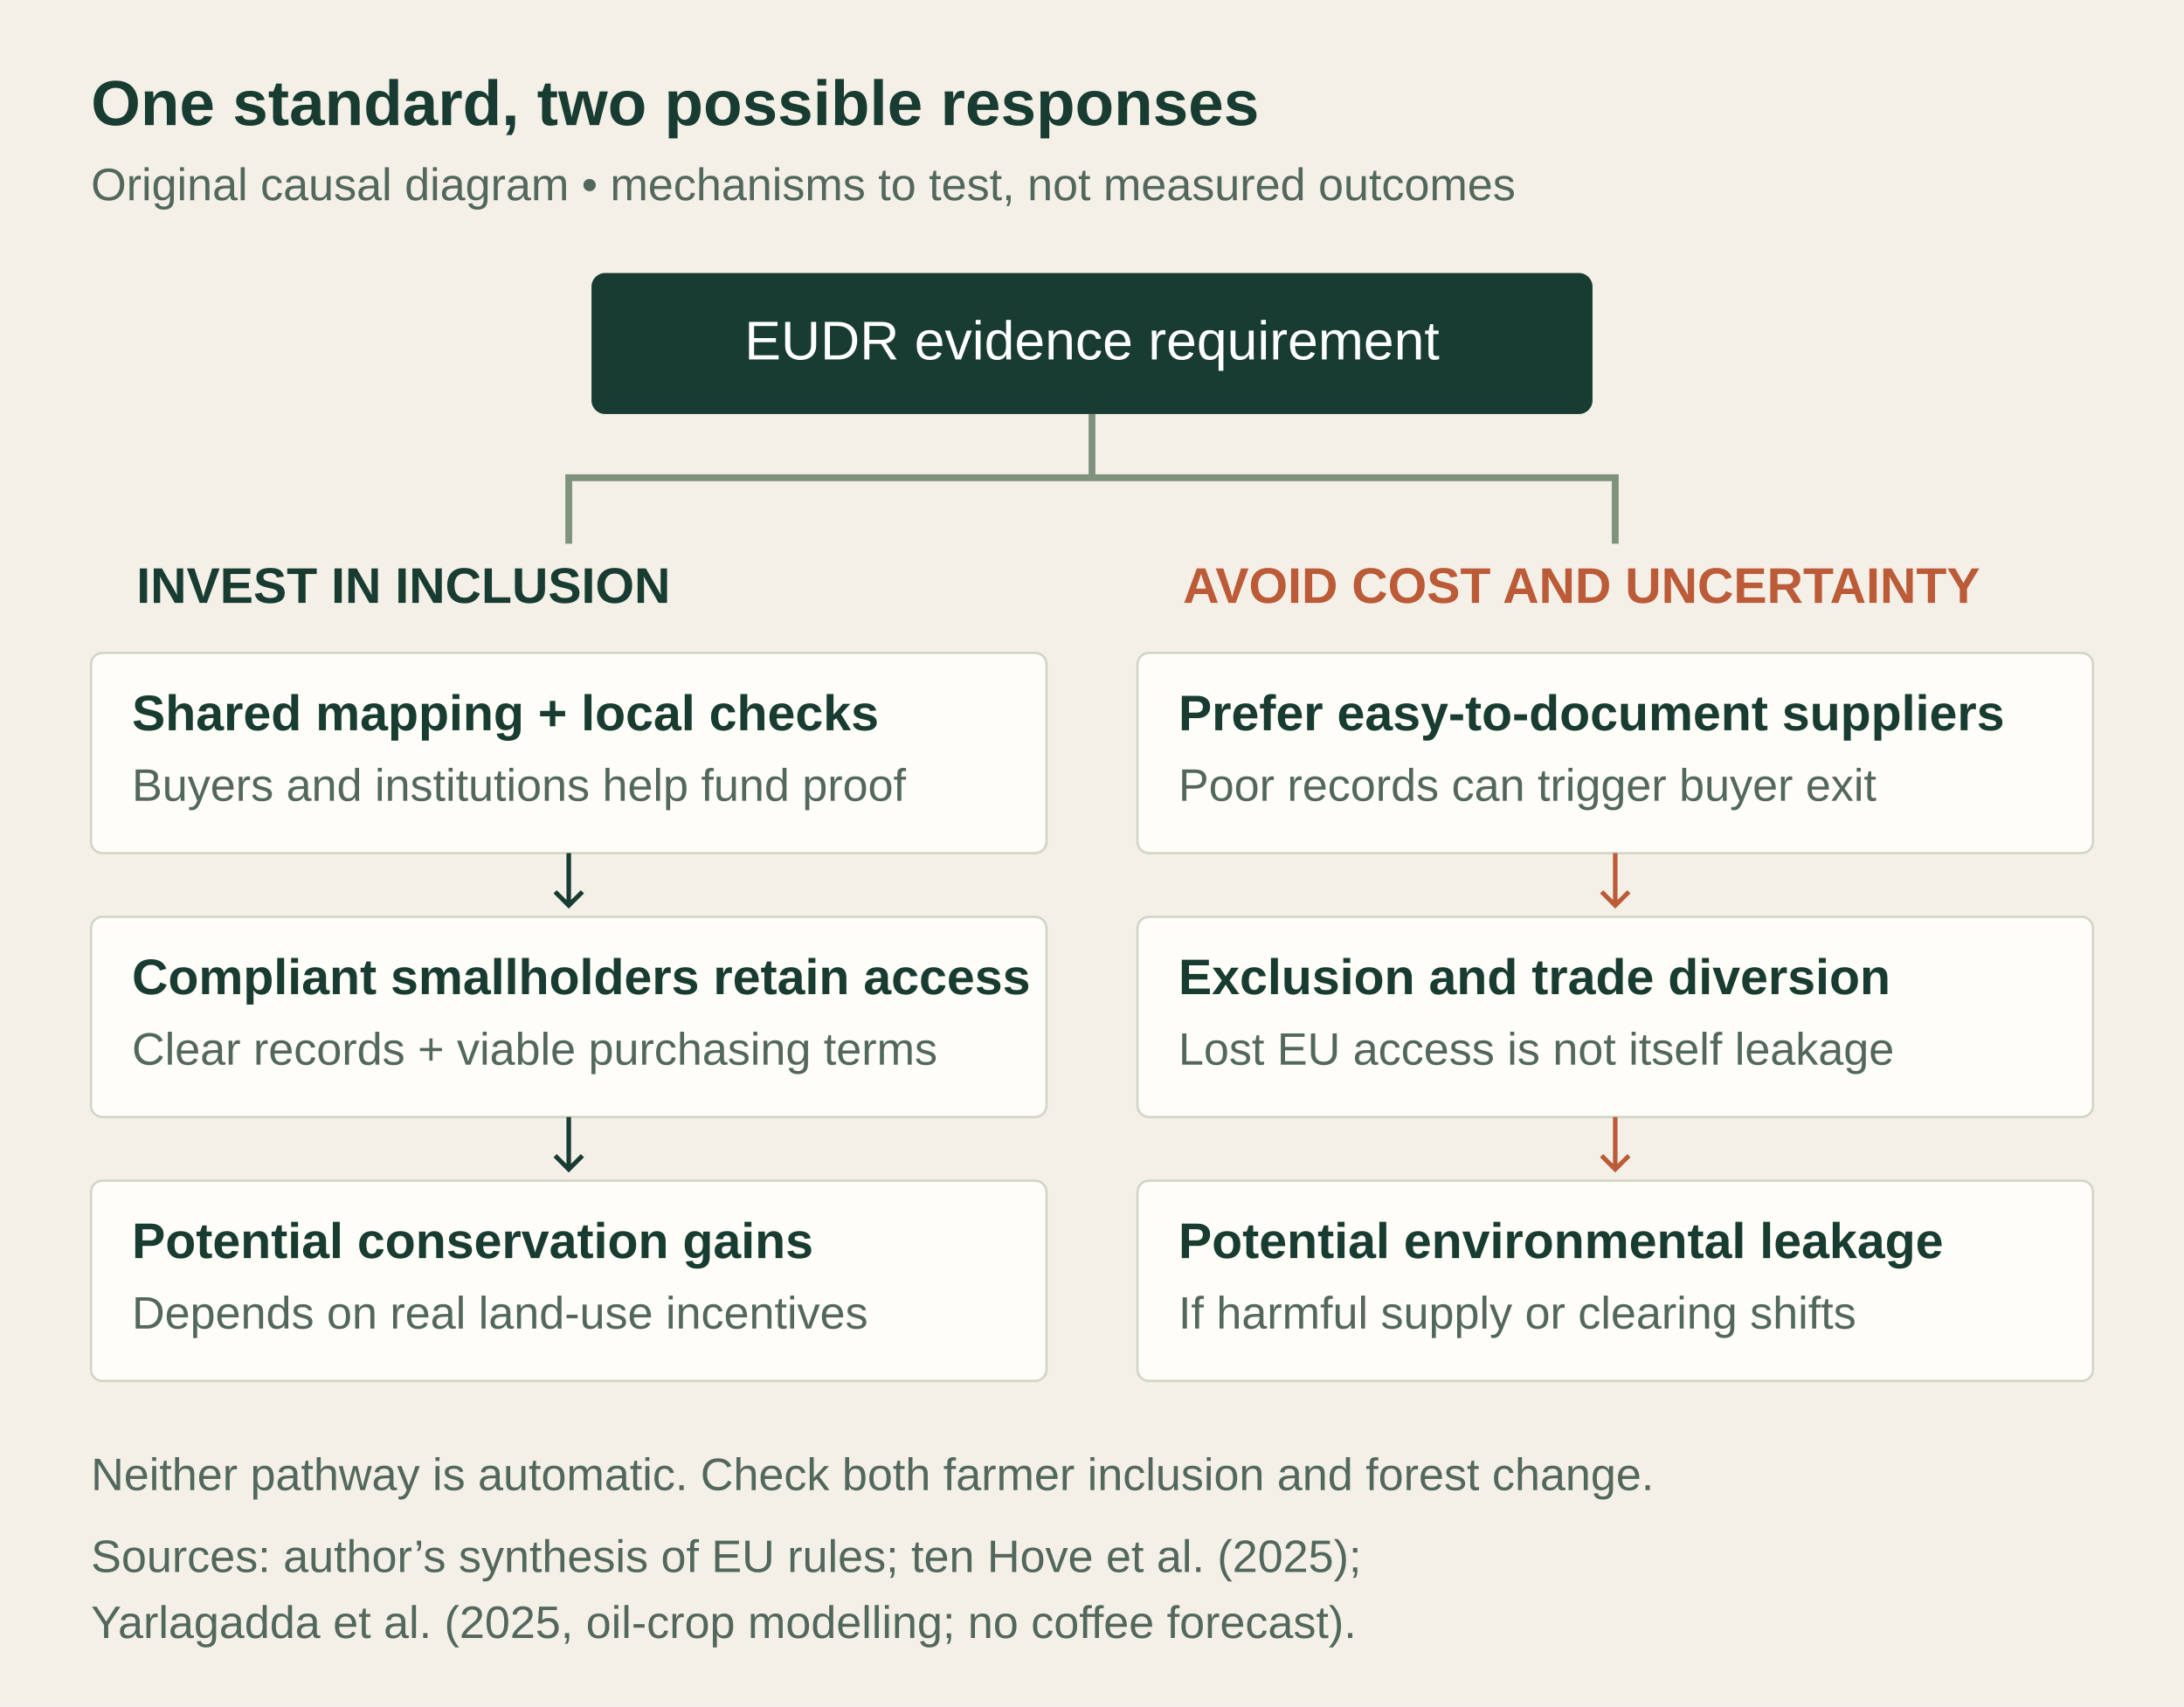
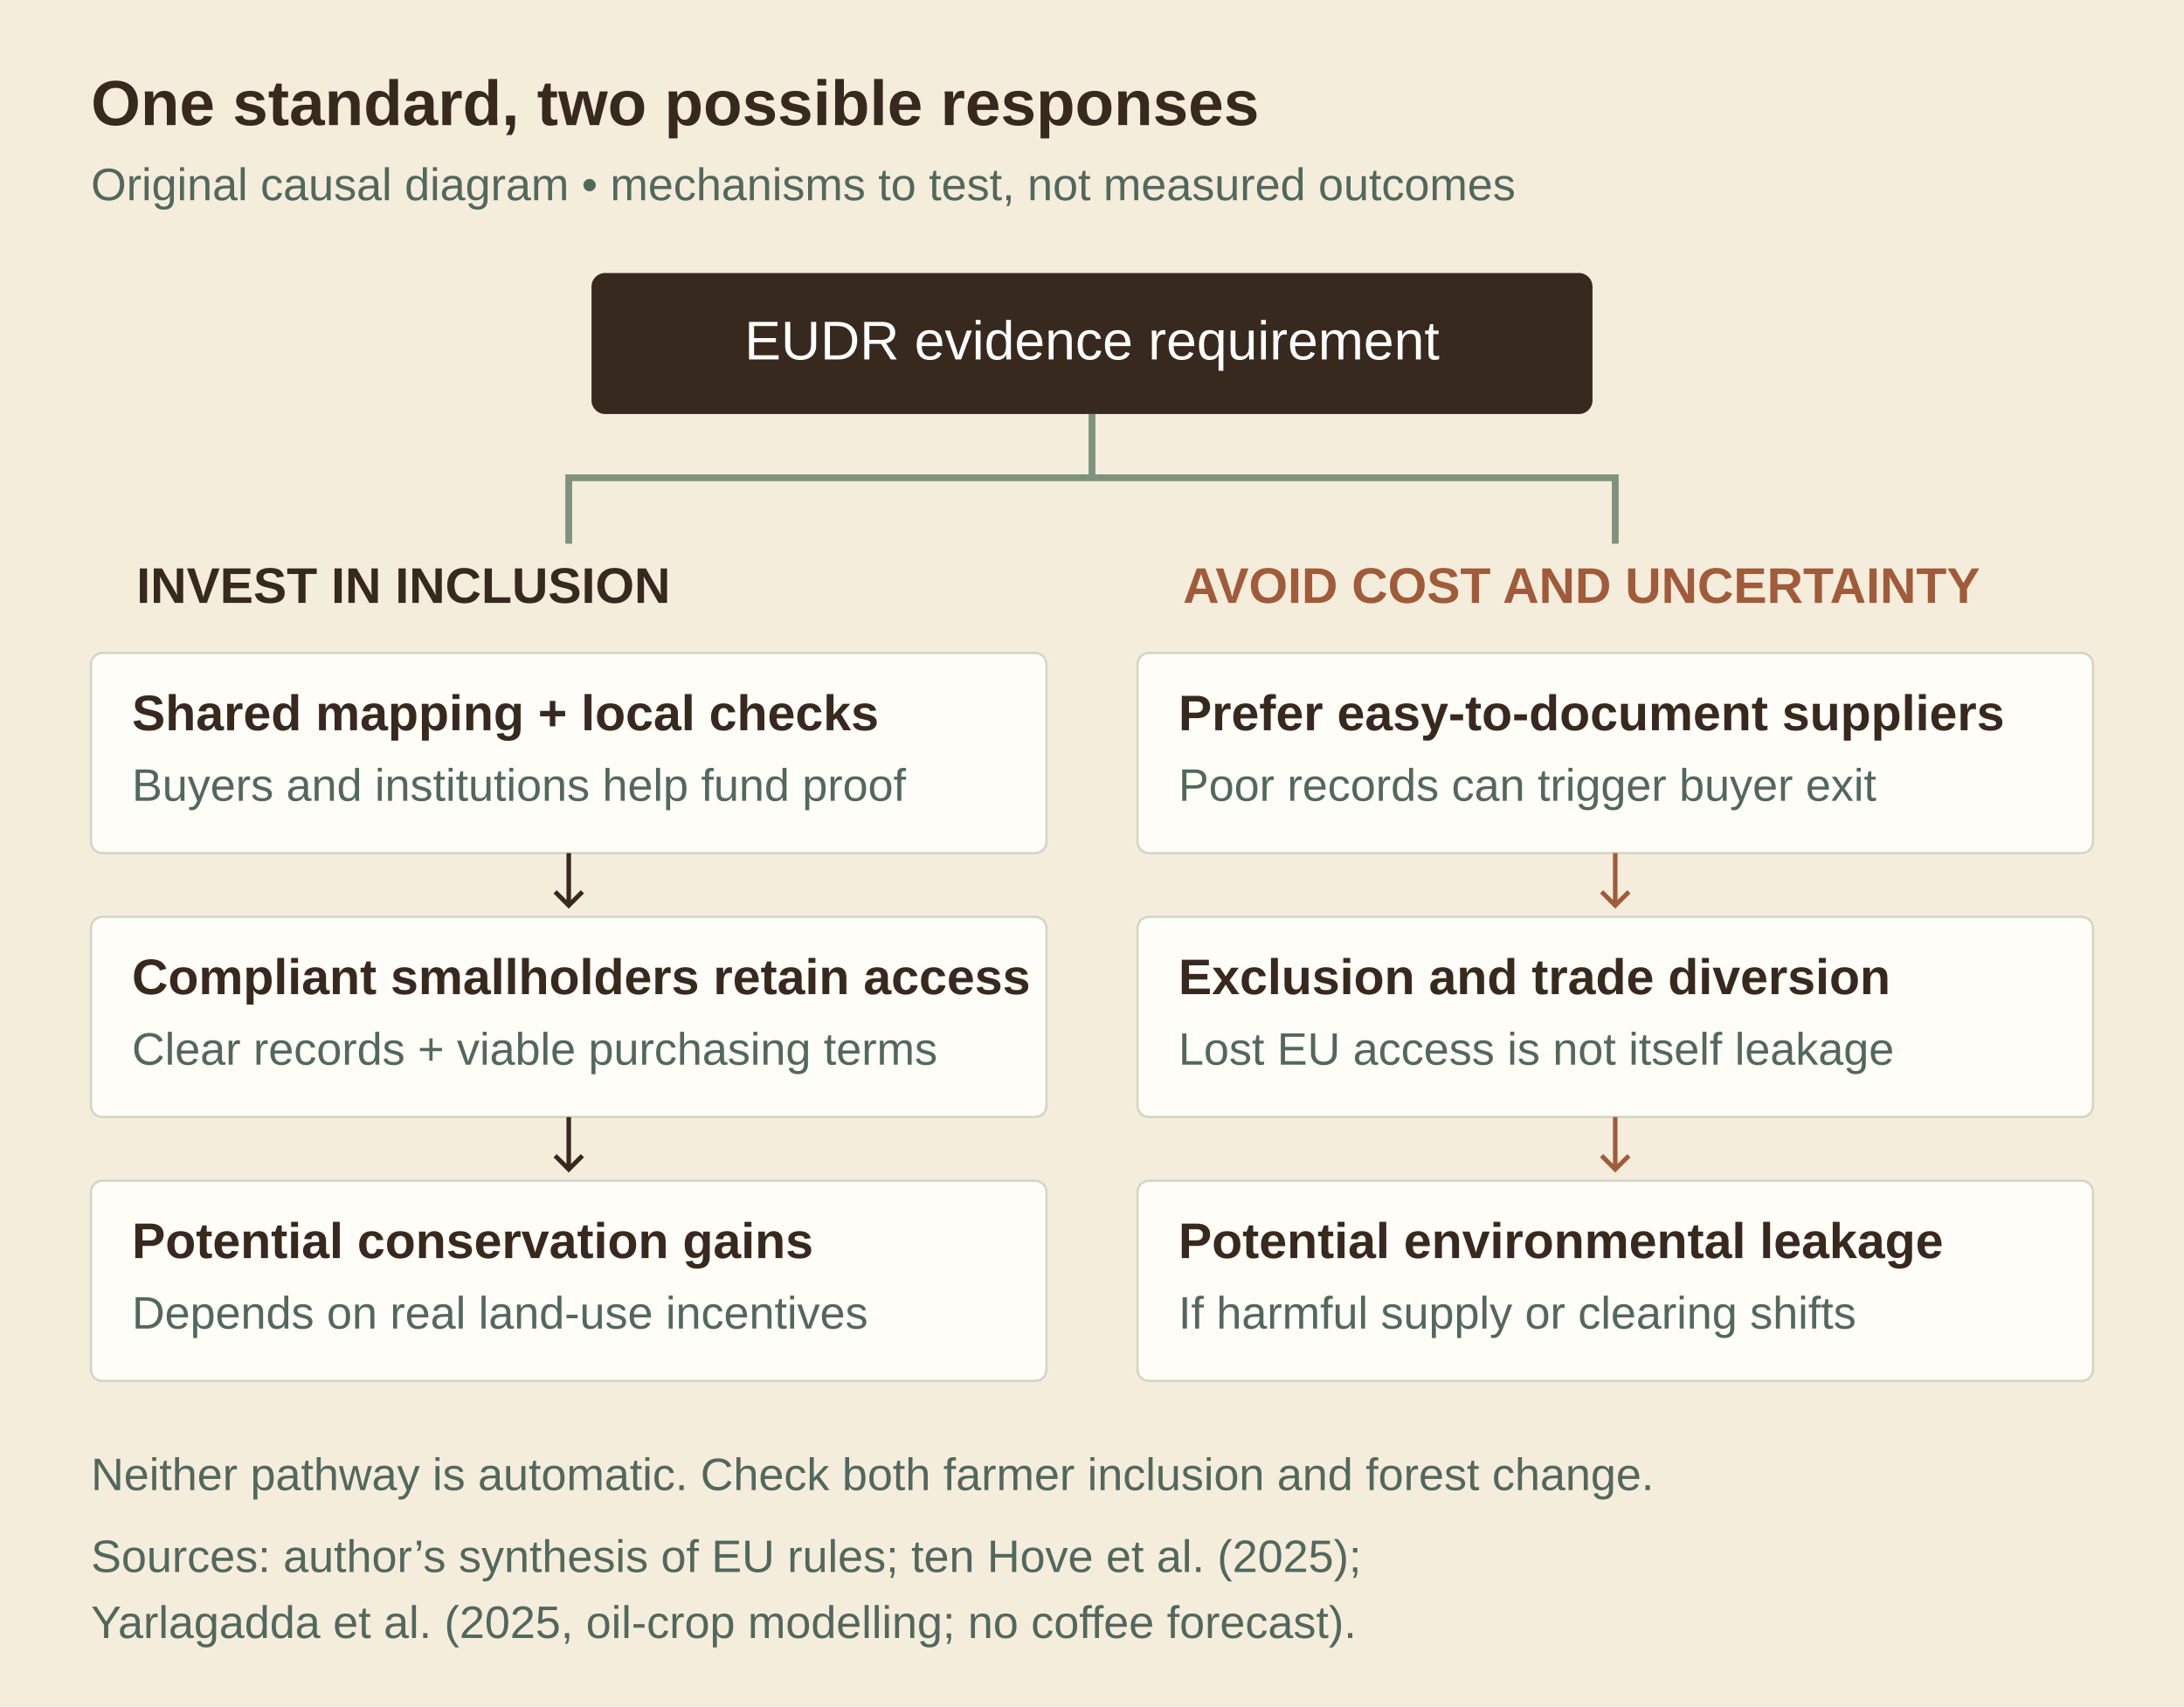
<svg xmlns="http://www.w3.org/2000/svg" viewBox="0 0 960 750" role="img" aria-labelledby="title desc">
-   <rect width="960" height="750" fill="#f4f0e7" />
-   <style>text{font-family:Arial,sans-serif;fill:#183c32}.head{font-size:28px;font-weight:700}.body{font-size:22px}.small{font-size:20px;fill:#53685d}</style>
+   <rect width="960" height="750" fill="#f5eddc" />
+   <style>text{font-family:Arial,sans-serif;fill:#38291f}.head{font-size:28px;font-weight:700}.body{font-size:22px}.small{font-size:20px;fill:#53685d}</style>
  <text x="40" y="55" class="head">One standard, two possible responses</text>
  <text x="40" y="88" class="small">Original causal diagram • mechanisms to test, not measured outcomes</text>
-   <rect x="260" y="120" width="440" height="62" rx="6" fill="#183c32" />
+   <rect x="260" y="120" width="440" height="62" rx="6" fill="#38291f" />
  <text x="480" y="158" text-anchor="middle" style="fill:#fff;font-size:24px">EUDR evidence requirement</text>
  <path d="M480 182V210H250V239M480 210H710V239" fill="none" stroke="#7f927e" stroke-width="3" />
-   <text x="60" y="265" class="body" font-weight="700" style="fill:#183c32">INVEST IN INCLUSION</text>
+   <text x="60" y="265" class="body" font-weight="700" style="fill:#38291f">INVEST IN INCLUSION</text>
  <rect x="40" y="287" width="420" height="88" fill="#fffdf8" stroke="#d0d5c7" rx="5" />
  <text x="58" y="321" class="body" font-weight="700">Shared mapping + local checks</text>
  <text x="58" y="352" class="small">Buyers and institutions help fund proof</text>
-   <path d="M250 375v23m-6-6 6 6 6-6" fill="none" stroke="#183c32" stroke-width="2" />
+   <path d="M250 375v23m-6-6 6 6 6-6" fill="none" stroke="#38291f" stroke-width="2" />
  <rect x="40" y="403" width="420" height="88" fill="#fffdf8" stroke="#d0d5c7" rx="5" />
  <text x="58" y="437" class="body" font-weight="700">Compliant smallholders retain access</text>
  <text x="58" y="468" class="small">Clear records + viable purchasing terms</text>
-   <path d="M250 491v23m-6-6 6 6 6-6" fill="none" stroke="#183c32" stroke-width="2" />
+   <path d="M250 491v23m-6-6 6 6 6-6" fill="none" stroke="#38291f" stroke-width="2" />
  <rect x="40" y="519" width="420" height="88" fill="#fffdf8" stroke="#d0d5c7" rx="5" />
  <text x="58" y="553" class="body" font-weight="700">Potential conservation gains</text>
  <text x="58" y="584" class="small">Depends on real land-use incentives</text>
-   <text x="520" y="265" class="body" font-weight="700" style="fill:#bb5b38">AVOID COST AND UNCERTAINTY</text>
+   <text x="520" y="265" class="body" font-weight="700" style="fill:#a05b3b">AVOID COST AND UNCERTAINTY</text>
  <rect x="500" y="287" width="420" height="88" fill="#fffdf8" stroke="#d0d5c7" rx="5" />
  <text x="518" y="321" class="body" font-weight="700">Prefer easy-to-document suppliers</text>
  <text x="518" y="352" class="small">Poor records can trigger buyer exit</text>
-   <path d="M710 375v23m-6-6 6 6 6-6" fill="none" stroke="#bb5b38" stroke-width="2" />
+   <path d="M710 375v23m-6-6 6 6 6-6" fill="none" stroke="#a05b3b" stroke-width="2" />
  <rect x="500" y="403" width="420" height="88" fill="#fffdf8" stroke="#d0d5c7" rx="5" />
  <text x="518" y="437" class="body" font-weight="700">Exclusion and trade diversion</text>
  <text x="518" y="468" class="small">Lost EU access is not itself leakage</text>
-   <path d="M710 491v23m-6-6 6 6 6-6" fill="none" stroke="#bb5b38" stroke-width="2" />
+   <path d="M710 491v23m-6-6 6 6 6-6" fill="none" stroke="#a05b3b" stroke-width="2" />
  <rect x="500" y="519" width="420" height="88" fill="#fffdf8" stroke="#d0d5c7" rx="5" />
  <text x="518" y="553" class="body" font-weight="700">Potential environmental leakage</text>
  <text x="518" y="584" class="small">If harmful supply or clearing shifts</text>
  <text x="40" y="655" class="small">Neither pathway is automatic. Check both farmer inclusion and forest change.</text>
  <text x="40" y="691" class="small">Sources: author’s synthesis of EU rules; ten Hove et al. (2025);</text>
  <text x="40" y="720" class="small">Yarlagadda et al. (2025, oil-crop modelling; no coffee forecast).</text>
</svg>
